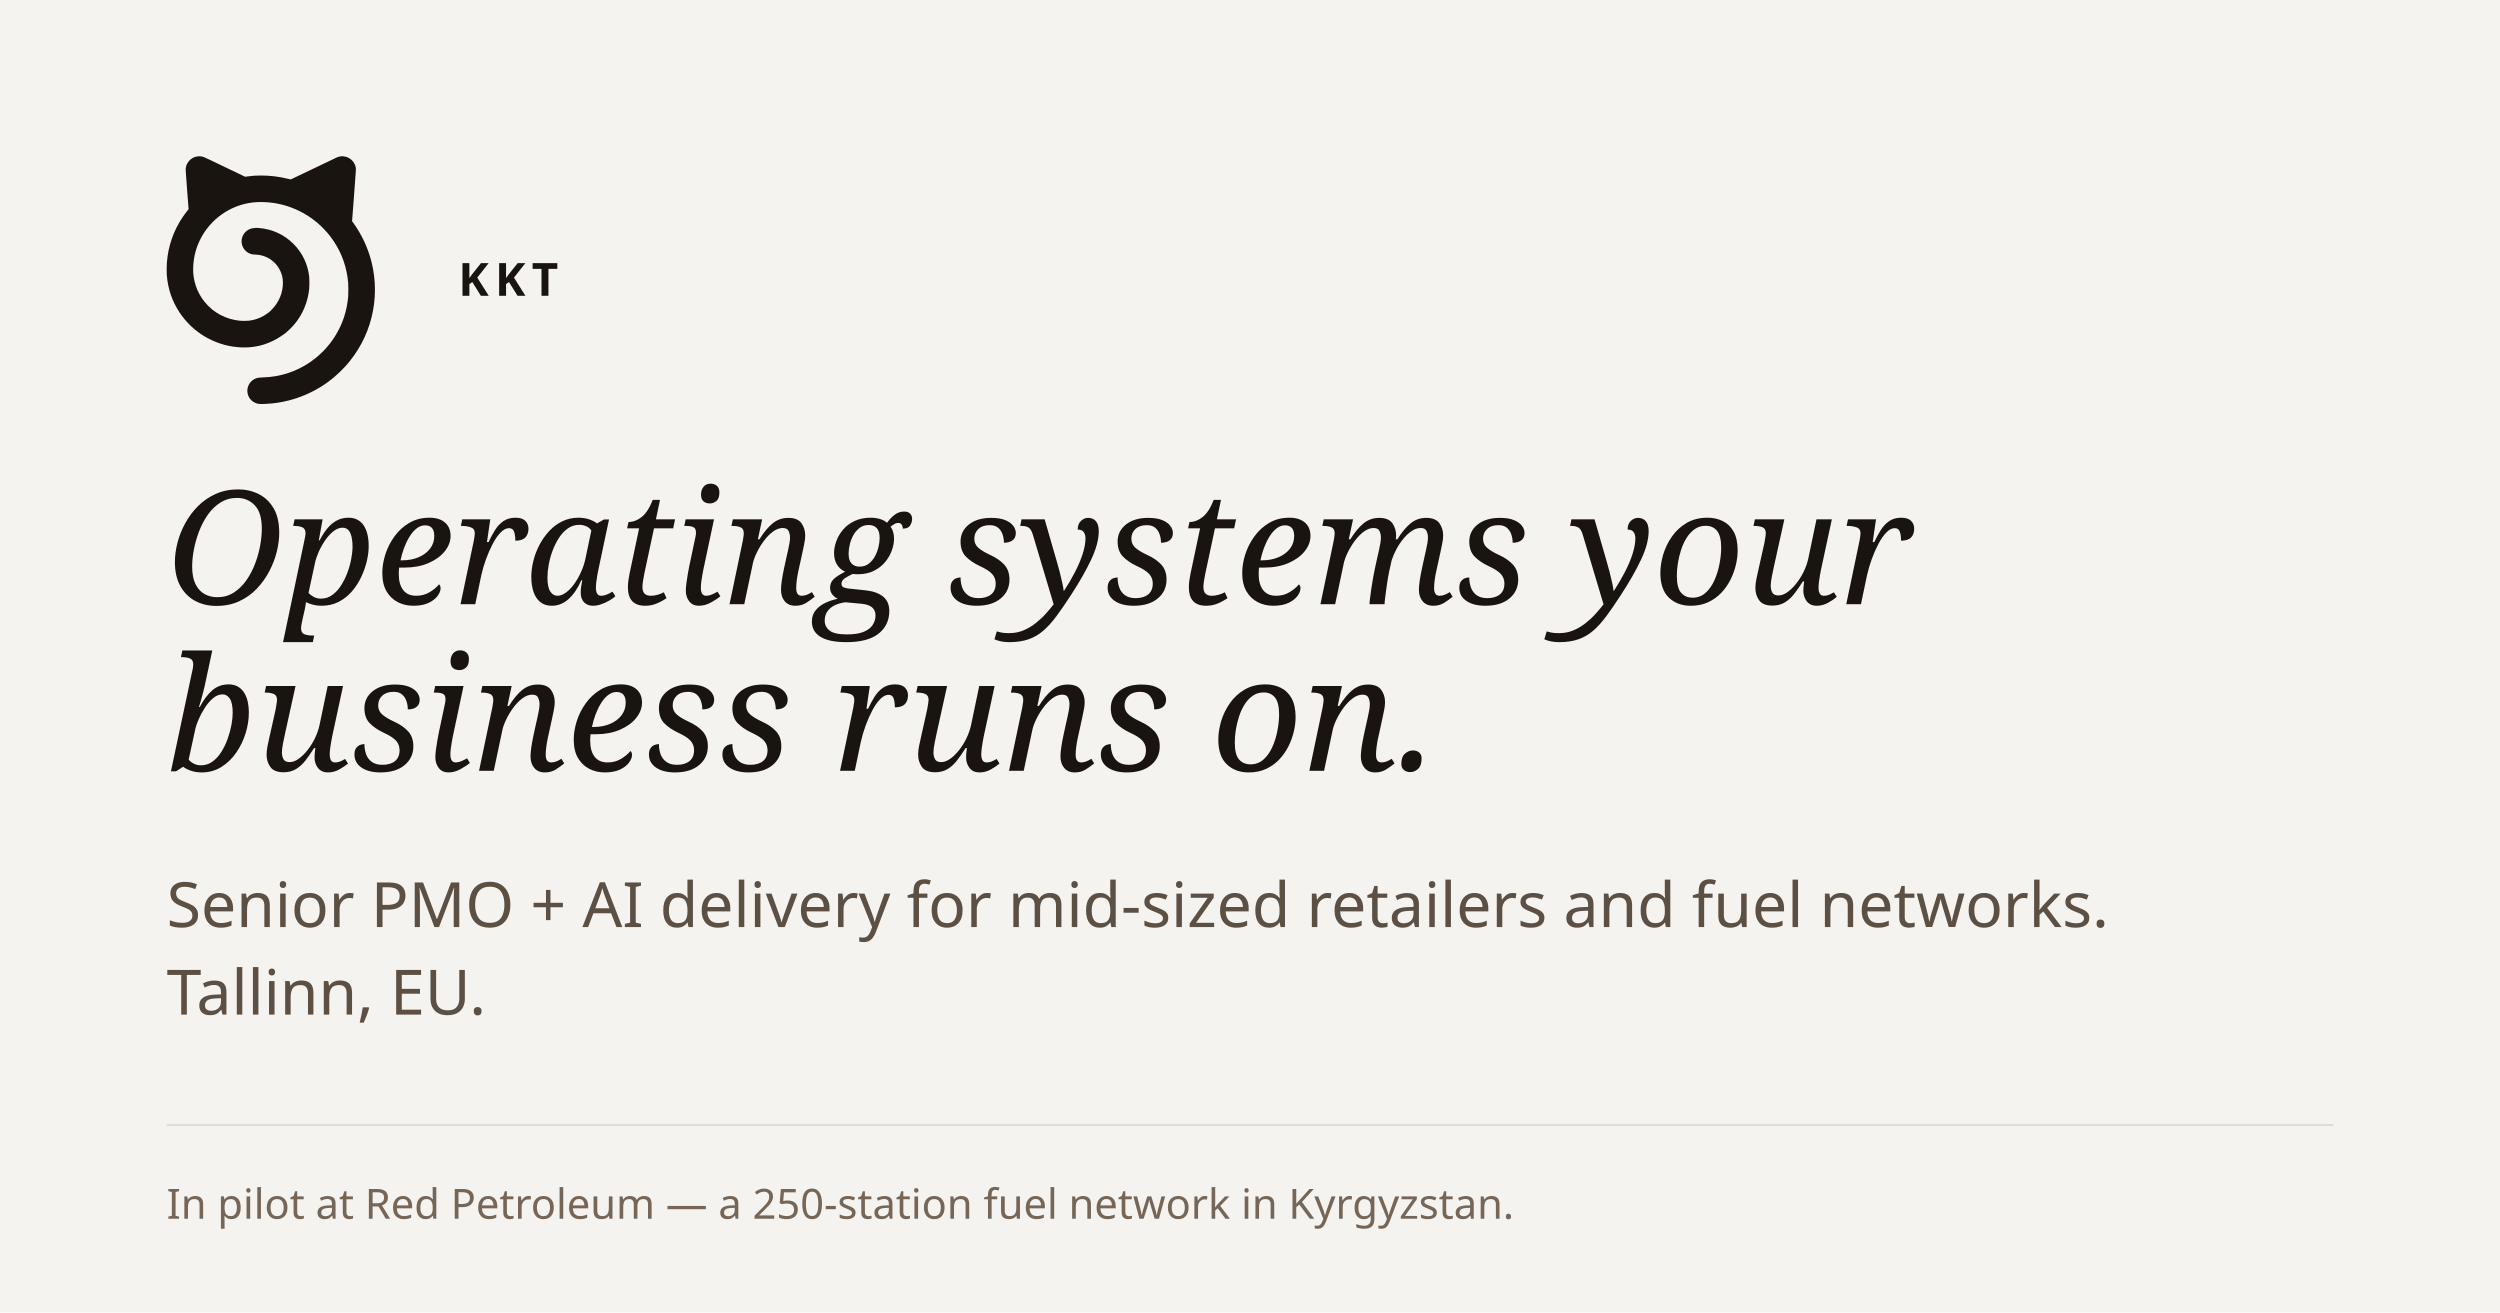
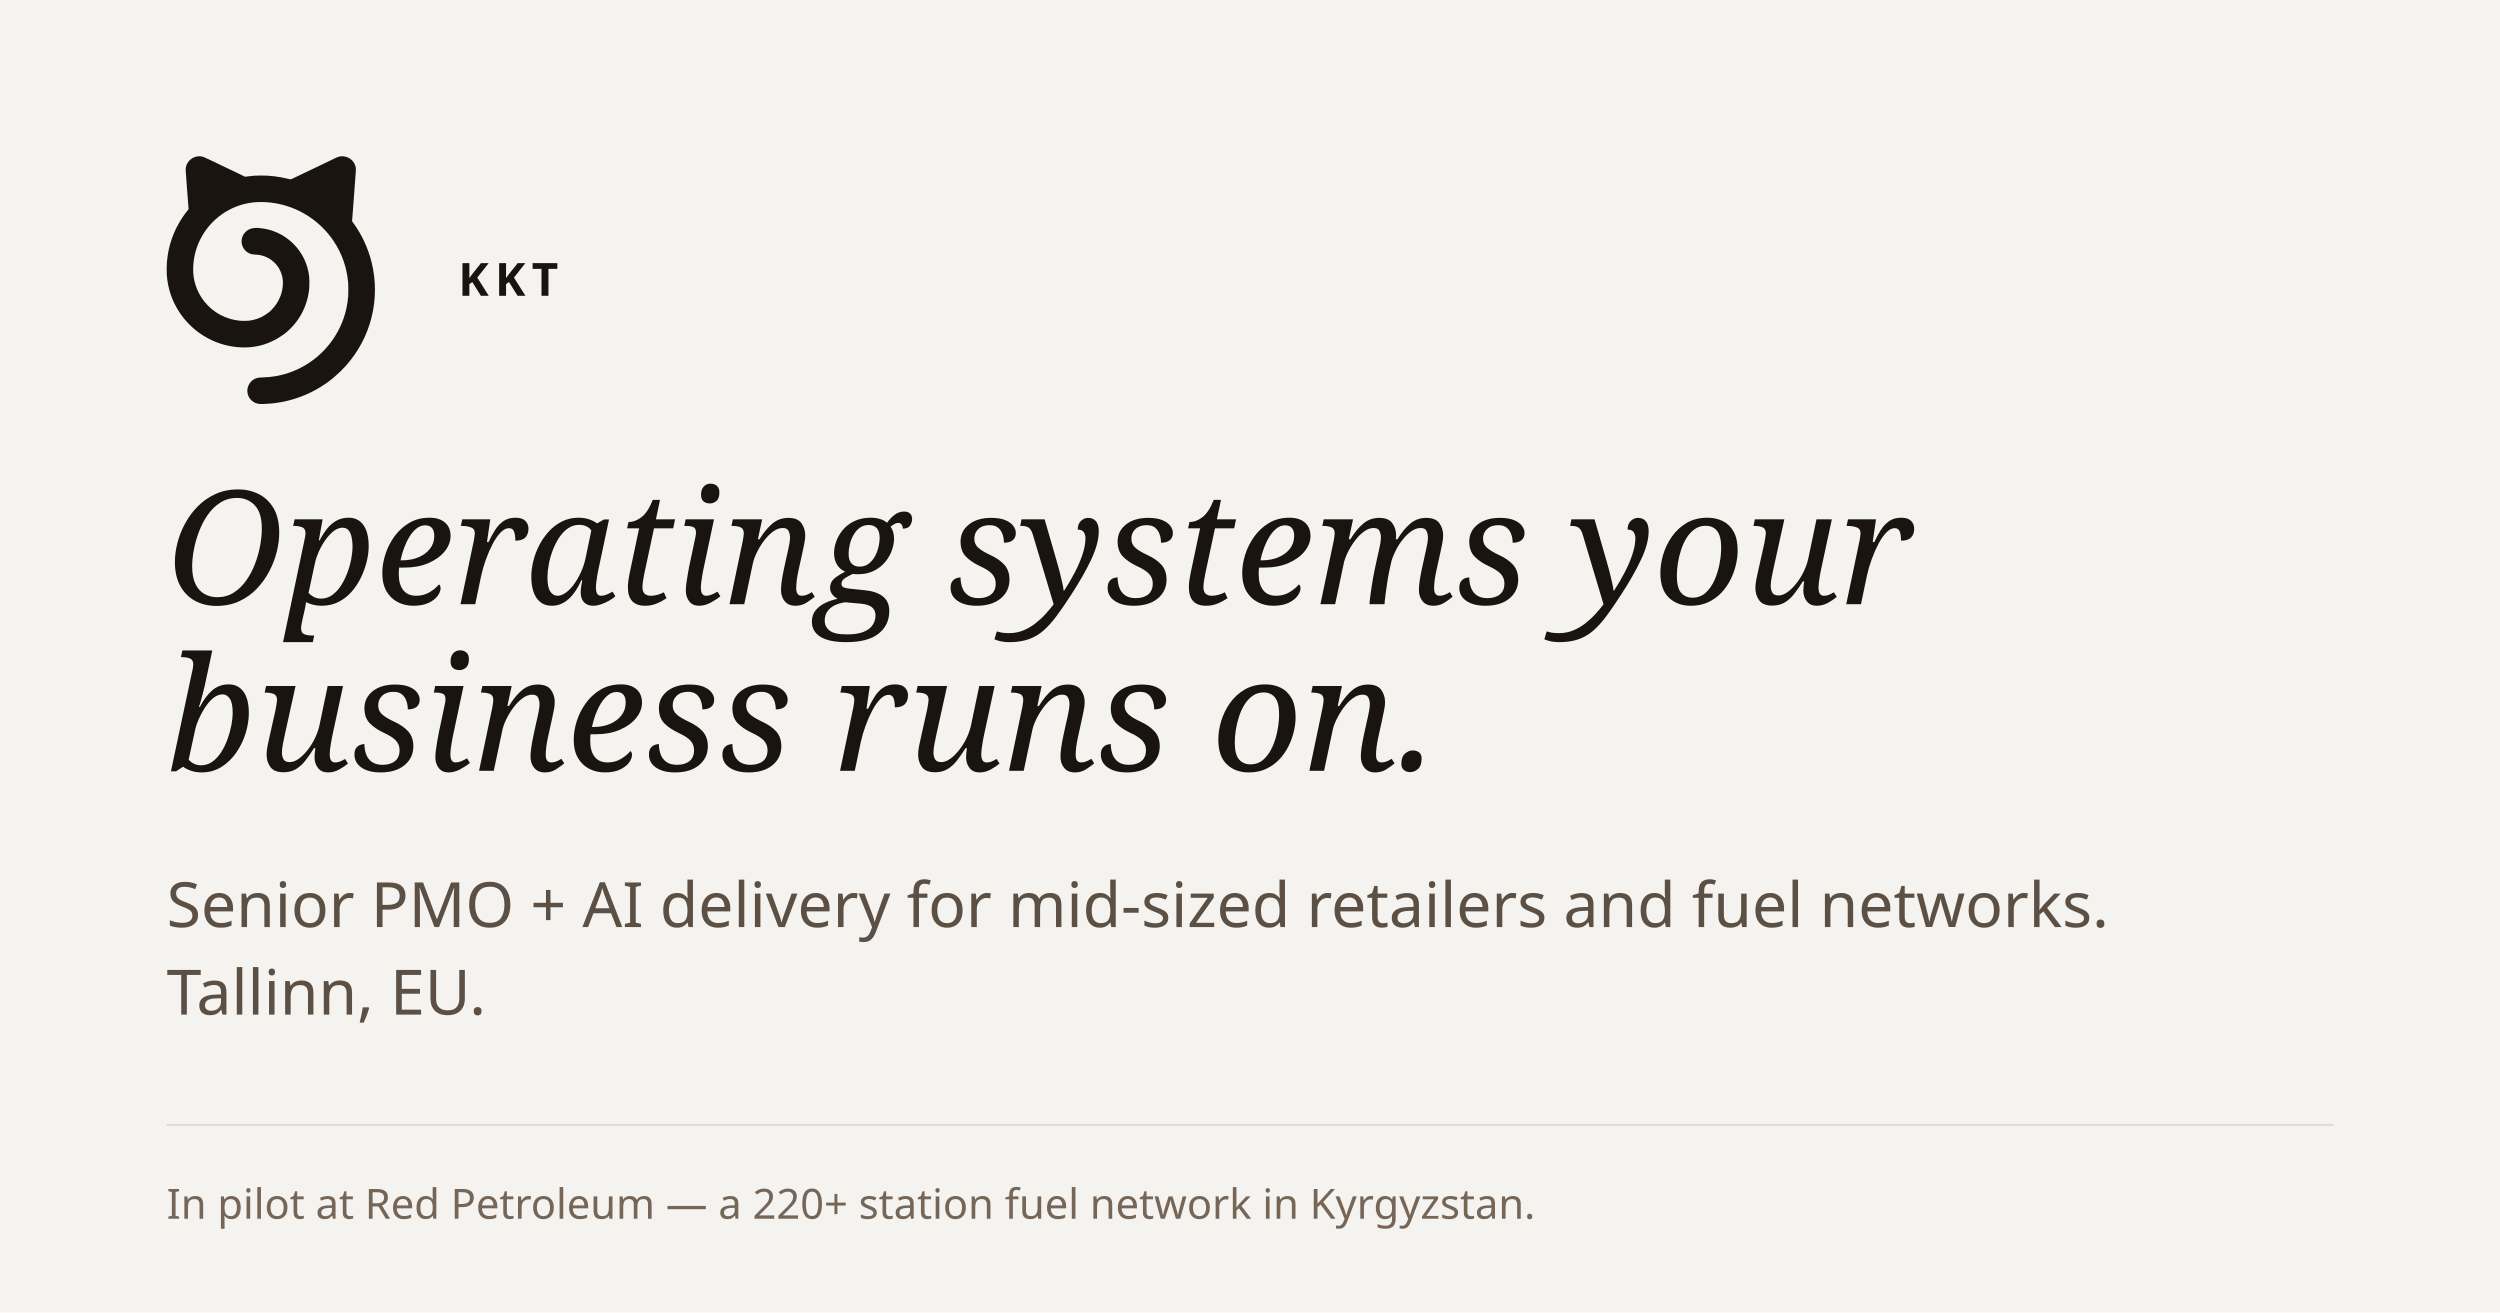
<svg xmlns="http://www.w3.org/2000/svg" viewBox="0 0 1200 630" width="1200" height="630">
  <rect width="1200" height="630" fill="#F5F3EF" />
  <line x1="80" y1="540" x2="1120" y2="540" stroke="#1A1410" stroke-opacity="0.10" stroke-width="1" />
  <g transform="translate(80, 75)">
    <g transform="scale(0.0563)">
      <g transform="translate(-388.609 2234.533) scale(0.1 -0.1)" fill="#1A1410">
        <path d="M6551 22338 c-492 -47 -915 -423 -1022 -911 -38 -175 -38 -182 99 -1944 l128 -1651 -69 -84 c-127 -154 -324 -422 -449 -608 -778 -1164 -1222 -2449 -1334 -3860 -21 -264 -24 -855 -6 -1075 100 -1188 454 -2223 1091 -3185 463 -701 1102 -1348 1796 -1821 817 -557 1769 -933 2725 -1078 948 -143 1812 -88 2649 169 485 149 1015 402 1430 682 58 40 142 95 186 125 156 103 186 125 312 231 152 126 446 412 582 567 497 561 865 1198 1101 1905 138 411 223 813 272 1280 20 195 17 826 -5 1012 -130 1080 -586 2028 -1342 2783 -799 799 -1829 1270 -2965 1355 -175 13 -330 13 -330 0 0 -5 -24 -10 -54 -10 -132 0 -337 -56 -475 -131 -469 -253 -702 -800 -555 -1306 117 -406 448 -712 860 -798 44 -9 167 -20 274 -25 229 -10 366 -29 546 -75 611 -157 1136 -549 1464 -1095 162 -269 276 -599 320 -925 49 -367 -2 -868 -130 -1270 -119 -371 -330 -764 -576 -1069 -49 -61 -148 -171 -221 -245 -73 -75 -133 -139 -133 -143 0 -10 -117 -108 -129 -108 -7 0 -47 -26 -89 -59 -467 -355 -1024 -578 -1617 -646 -165 -19 -539 -22 -726 -5 -1215 109 -2298 687 -3054 1630 -653 816 -998 1852 -960 2885 31 869 219 1635 585 2380 862 1758 2571 2969 4500 3190 434 49 940 49 1440 -1 1007 -100 2022 -424 2913 -931 1026 -582 1912 -1410 2561 -2393 702 -1062 1107 -2240 1218 -3540 17 -205 18 -954 0 -1150 -110 -1253 -471 -2345 -1117 -3381 -1125 -1803 -2991 -3059 -5070 -3413 -365 -62 -672 -92 -1085 -106 -301 -10 -409 -22 -533 -60 -292 -90 -542 -305 -677 -584 -121 -250 -148 -517 -79 -783 118 -449 501 -779 970 -834 167 -19 668 0 1084 41 1948 195 3791 971 5295 2229 318 266 743 677 996 961 1078 1214 1810 2583 2199 4115 394 1549 398 3186 10 4746 -297 1194 -843 2365 -1563 3350 l-99 137 163 2123 c90 1168 163 2180 164 2249 0 69 -5 153 -10 187 -84 519 -515 919 -1047 973 -190 20 -395 -16 -589 -103 -55 -24 -949 -453 -1989 -952 -1039 -499 -1899 -909 -1911 -912 -11 -3 -113 18 -225 46 -781 192 -1522 283 -2319 284 -449 0 -738 -20 -1165 -79 l-190 -27 -1225 588 c-674 323 -1445 693 -1715 823 -269 129 -531 250 -581 268 -157 56 -331 78 -503 62z" />
      </g>
    </g>
  </g>
  <text x="220" y="142" font-family="DM Sans, sans-serif" font-size="22" font-weight="600" letter-spacing="3" fill="#1A1410">KKT</text>
  <text x="80" y="290" font-family="Playfair Display, Georgia, serif" font-style="italic" font-size="76" font-weight="400" fill="#1A1410">Operating systems your</text>
  <text x="80" y="370" font-family="Playfair Display, Georgia, serif" font-style="italic" font-size="76" font-weight="400" fill="#1A1410">business runs on.</text>
  <text x="80" y="445" font-family="DM Sans, sans-serif" font-size="30" fill="#5C5045">Senior PMO + AI delivery for mid-sized retailers and fuel networks.</text>
  <text x="80" y="487" font-family="DM Sans, sans-serif" font-size="30" fill="#5C5045">Tallinn, EU.</text>
-   <text x="80" y="585" font-family="DM Sans, sans-serif" font-size="20" fill="#756658">In pilot at Red Petroleum — a 250-station fuel network in Kyrgyzstan.</text>
+   <text x="80" y="585" font-family="DM Sans, sans-serif" font-size="20" fill="#756658">In pilot at Red Petroleum — a 220+ station fuel network in Kyrgyzstan.</text>
</svg>
